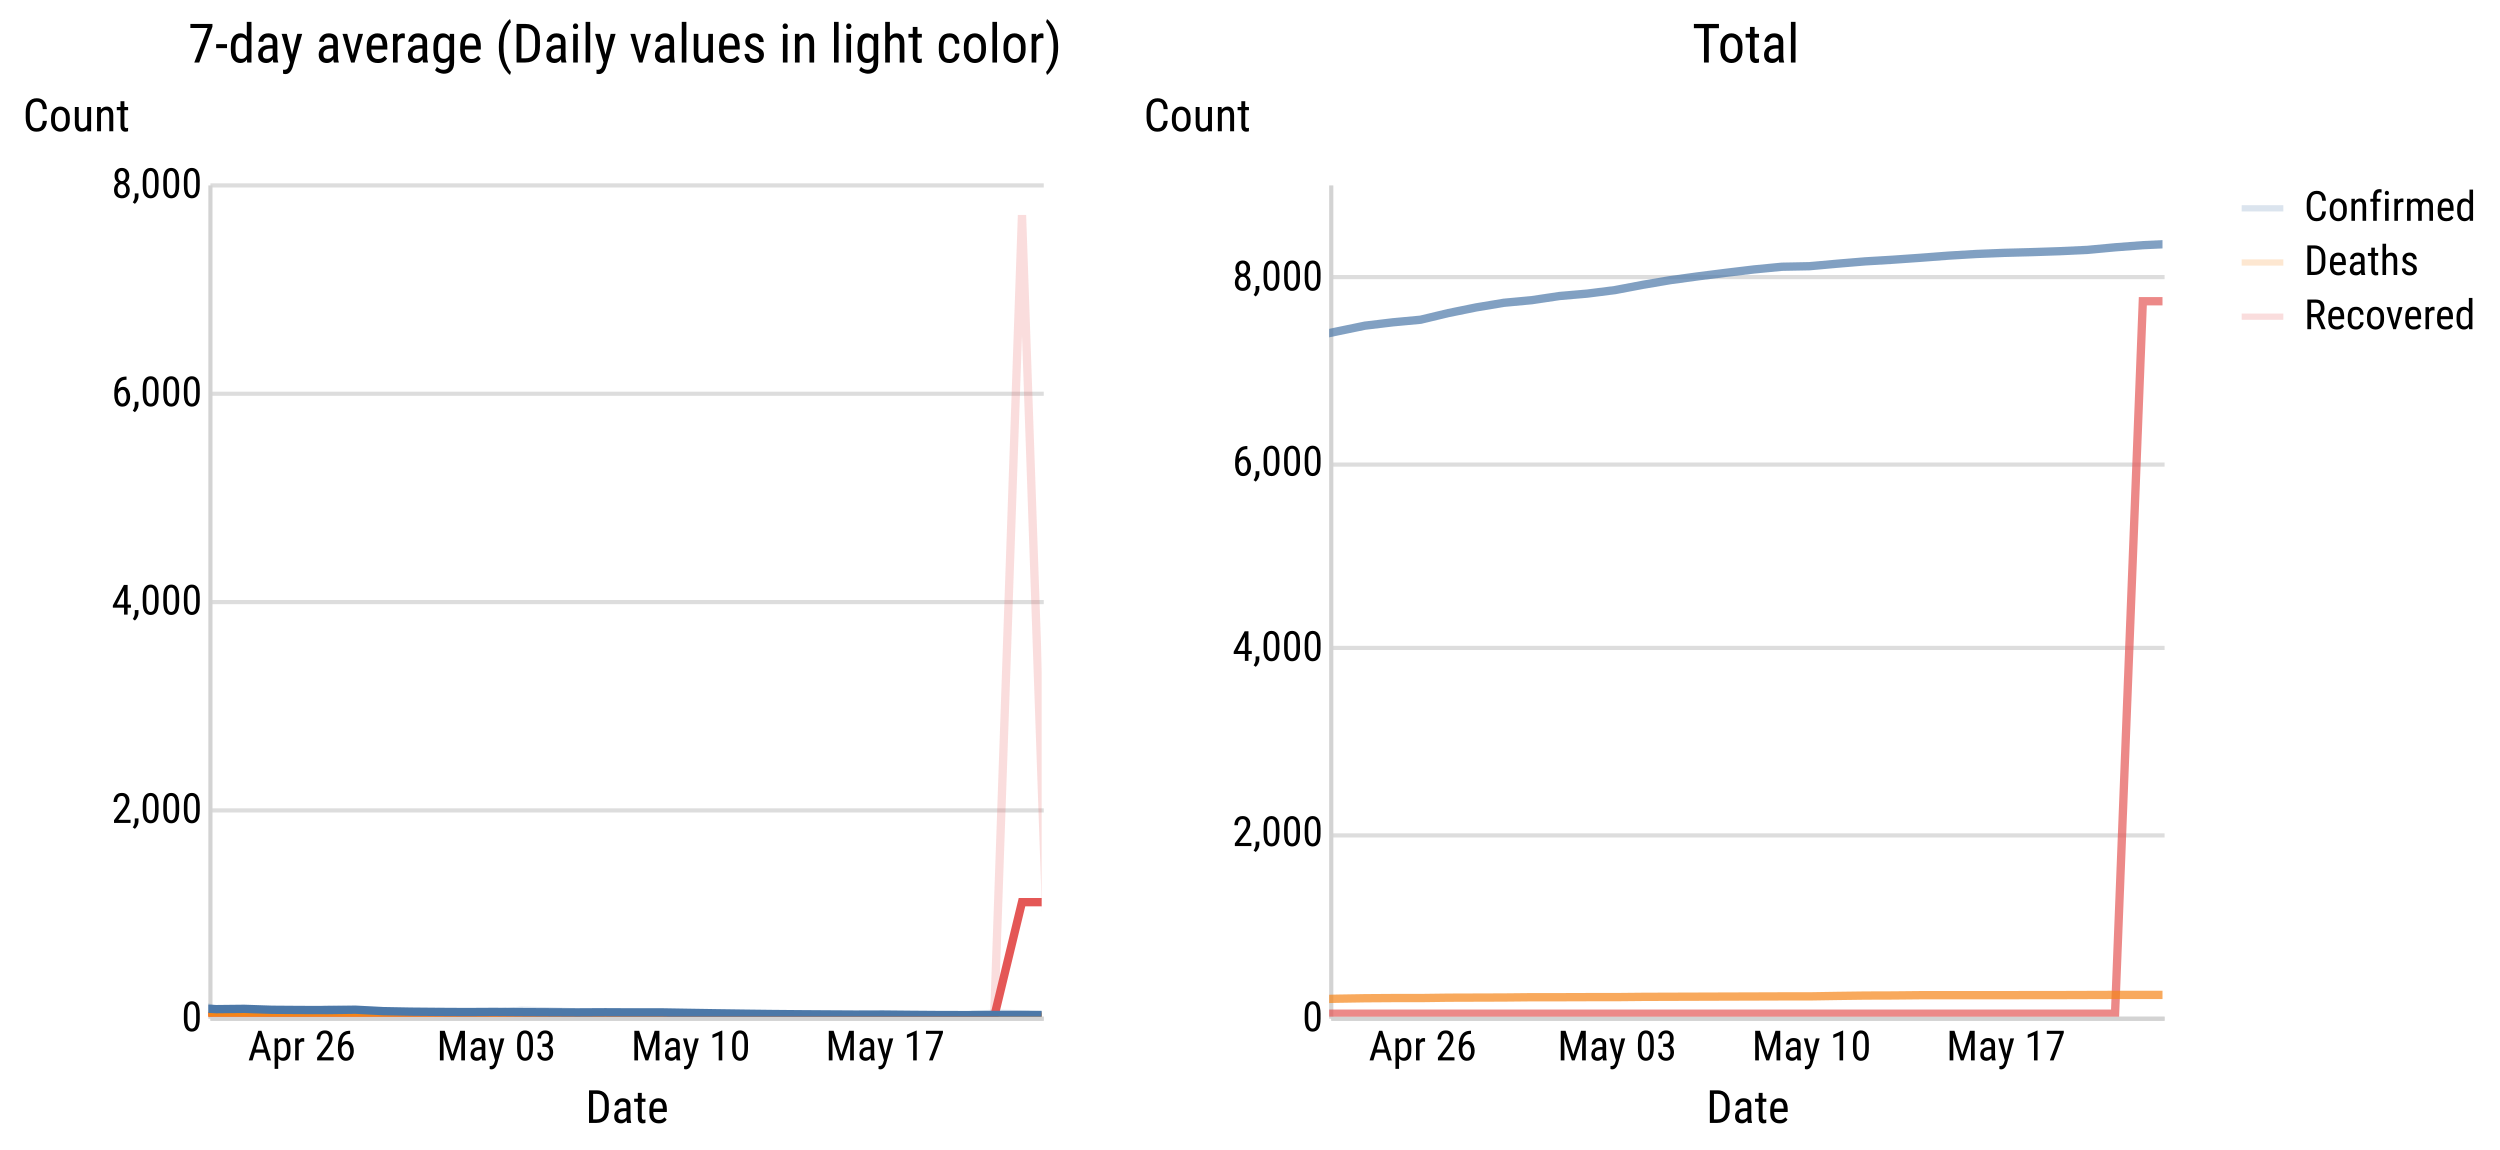
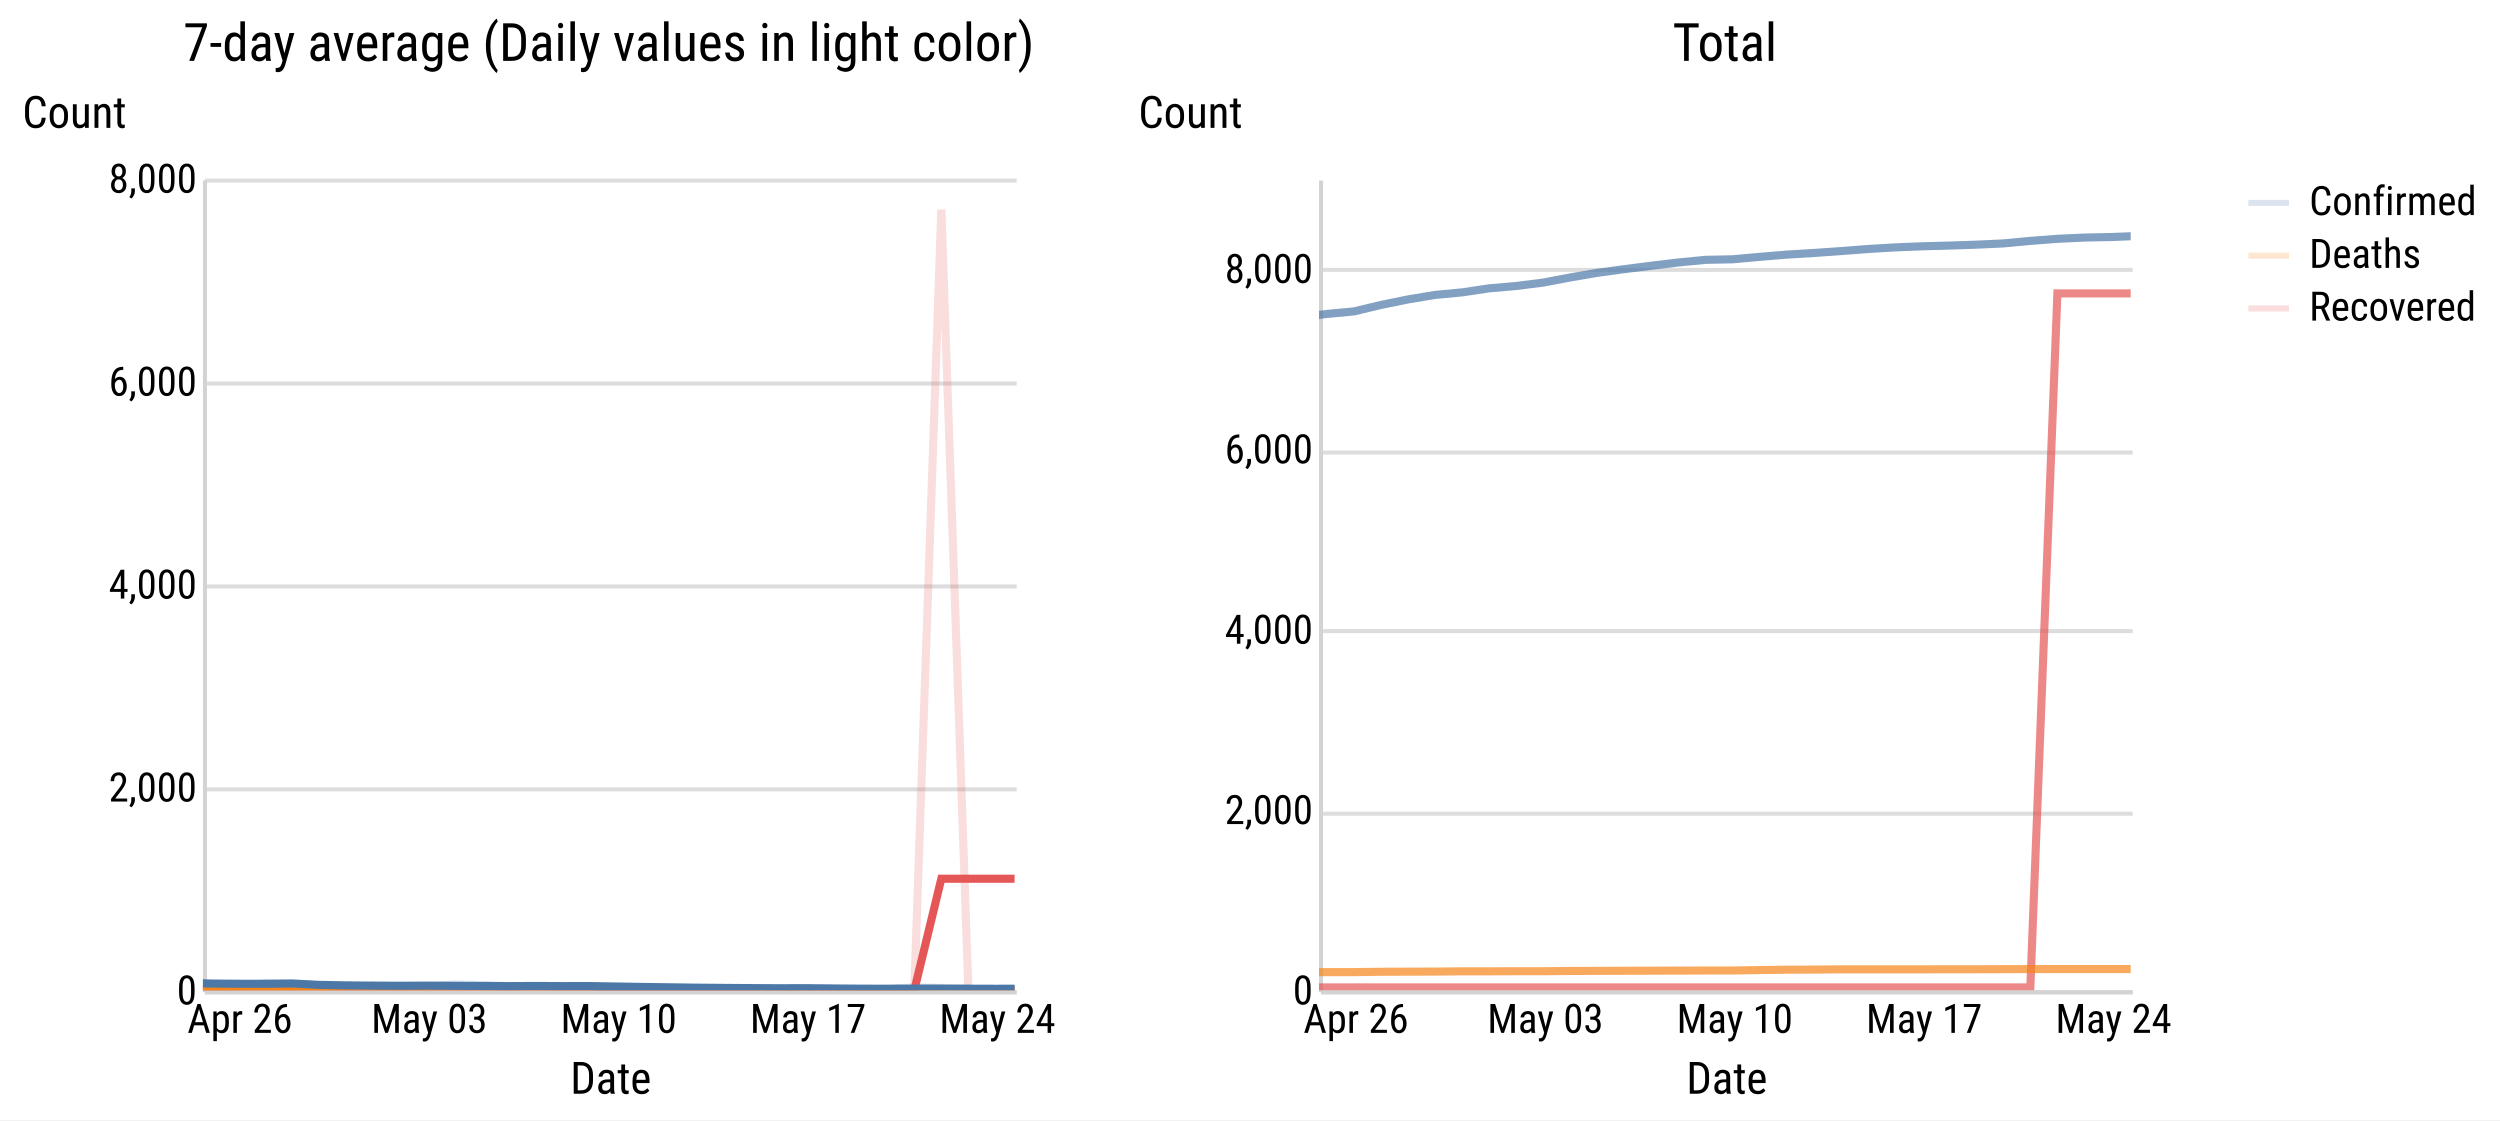
- <svg xmlns="http://www.w3.org/2000/svg" class="marks" width="600" height="276" viewBox="0 0 600 276" version="1.1">
+ <svg xmlns="http://www.w3.org/2000/svg" class="marks" width="616" height="276" viewBox="0 0 616 276" version="1.1">
  <defs>
    <clipPath id="clip1">
      <rect x="0" y="0" width="200" height="200" />
    </clipPath>
    <clipPath id="clip2">
      <rect x="0" y="0" width="200" height="200" />
    </clipPath>
    <clipPath id="clip3">
      <rect x="0" y="0" width="200" height="200" />
    </clipPath>
    <clipPath id="clip4">
      <rect x="0" y="0" width="200" height="200" />
    </clipPath>
    <clipPath id="clip5">
      <rect x="0" y="0" width="200" height="200" />
    </clipPath>
    <clipPath id="clip6">
      <rect x="0" y="0" width="200" height="200" />
    </clipPath>
    <clipPath id="clip7">
      <rect x="0" y="0" width="200" height="200" />
    </clipPath>
    <clipPath id="clip8">
      <rect x="0" y="0" width="200" height="200" />
    </clipPath>
    <clipPath id="clip9">
      <rect x="0" y="0" width="200" height="200" />
    </clipPath>
  </defs>
-   <rect width="600" height="276" fill="white" />
+   <rect width="616" height="276" fill="white" />
  <g fill="none" stroke-miterlimit="10" transform="translate(50,44)">
    <g class="mark-group role-frame root" role="graphics-object" aria-roledescription="group mark container">
      <g transform="translate(0,0)">
        <path class="background" aria-hidden="true" d="M0,0h0v200h0Z" />
        <g>
          <g class="mark-group role-scope concat_0_group" role="graphics-object" aria-roledescription="group mark container">
            <g transform="translate(0,0)">
              <path class="background" aria-hidden="true" d="M0,0h200v200h-200Z" stroke="#ddd" stroke-width="0" />
              <g>
                <g class="mark-group role-axis" aria-hidden="true">
                  <g transform="translate(0.5,0.5)">
                    <path class="background" aria-hidden="true" d="M0,0h0v0h0Z" pointer-events="none" />
                    <g>
                      <g class="mark-rule role-axis-grid" pointer-events="none">
                        <line transform="translate(0,200)" x2="200" y2="0" stroke="#ddd" stroke-width="1" opacity="1" />
                        <line transform="translate(0,150)" x2="200" y2="0" stroke="#ddd" stroke-width="1" opacity="1" />
                        <line transform="translate(0,100)" x2="200" y2="0" stroke="#ddd" stroke-width="1" opacity="1" />
                        <line transform="translate(0,50)" x2="200" y2="0" stroke="#ddd" stroke-width="1" opacity="1" />
                        <line transform="translate(0,0)" x2="200" y2="0" stroke="#ddd" stroke-width="1" opacity="1" />
                      </g>
                    </g>
                    <path class="foreground" aria-hidden="true" d="" pointer-events="none" display="none" />
                  </g>
                </g>
-                 <g class="mark-group role-axis" role="graphics-symbol" aria-roledescription="axis" aria-label="X-axis titled 'Date' for a time scale with values from April 22 to May 22">
+                 <g class="mark-group role-axis" role="graphics-symbol" aria-roledescription="axis" aria-label="X-axis titled 'Date' for a time scale with values from April 24 to May 24">
                  <g transform="translate(0.5,200.5)">
                    <path class="background" aria-hidden="true" d="M0,0h0v0h0Z" pointer-events="none" />
                    <g>
                      <g class="mark-text role-axis-label" pointer-events="none">
-                         <text text-anchor="middle" transform="translate(21.94444,10)" font-family="Roboto Condensed" font-size="10px" fill="#000" opacity="1">Apr 26</text>
-                         <text text-anchor="middle" transform="translate(68.61111,10)" font-family="Roboto Condensed" font-size="10px" fill="#000" opacity="1">May 03</text>
-                         <text text-anchor="middle" transform="translate(115.2778,10)" font-family="Roboto Condensed" font-size="10px" fill="#000" opacity="1">May 10</text>
-                         <text text-anchor="middle" transform="translate(161.9444,10)" font-family="Roboto Condensed" font-size="10px" fill="#000" opacity="1">May 17</text>
+                         <text text-anchor="middle" transform="translate(8.611111,10)" font-family="Roboto Condensed" font-size="10px" fill="#000" opacity="1">Apr 26</text>
+                         <text text-anchor="middle" transform="translate(55.27778,10)" font-family="Roboto Condensed" font-size="10px" fill="#000" opacity="1">May 03</text>
+                         <text text-anchor="middle" transform="translate(101.9444,10)" font-family="Roboto Condensed" font-size="10px" fill="#000" opacity="1">May 10</text>
+                         <text text-anchor="middle" transform="translate(148.6111,10)" font-family="Roboto Condensed" font-size="10px" fill="#000" opacity="1">May 17</text>
+                         <text text-anchor="middle" transform="translate(195.2778,10)" font-family="Roboto Condensed" font-size="10px" fill="#000" opacity="1">May 24</text>
                      </g>
                      <g class="mark-rule role-axis-domain" pointer-events="none">
                        <line transform="translate(0,0)" x2="200" y2="0" stroke="lightgray" stroke-width="1" opacity="1" />
                      </g>
                      <g class="mark-text role-axis-title" pointer-events="none">
                        <text text-anchor="middle" transform="translate(100,25)" font-family="Roboto Condensed" font-size="11px" font-weight="normal" fill="#000" opacity="1">Date</text>
                      </g>
                    </g>
                    <path class="foreground" aria-hidden="true" d="" pointer-events="none" display="none" />
                  </g>
                </g>
                <g class="mark-group role-axis" role="graphics-symbol" aria-roledescription="axis" aria-label="Y-axis titled 'Count' for a linear scale with values from 0 to 8,000">
                  <g transform="translate(0.5,0.5)">
                    <path class="background" aria-hidden="true" d="M0,0h0v0h0Z" pointer-events="none" />
                    <g>
                      <g class="mark-text role-axis-label" pointer-events="none">
                        <text text-anchor="end" transform="translate(-2,203)" font-family="Roboto Condensed" font-size="10px" fill="#000" opacity="1">0</text>
                        <text text-anchor="end" transform="translate(-2,153)" font-family="Roboto Condensed" font-size="10px" fill="#000" opacity="1">2,000</text>
                        <text text-anchor="end" transform="translate(-2,103)" font-family="Roboto Condensed" font-size="10px" fill="#000" opacity="1">4,000</text>
                        <text text-anchor="end" transform="translate(-2,53)" font-family="Roboto Condensed" font-size="10px" fill="#000" opacity="1">6,000</text>
                        <text text-anchor="end" transform="translate(-2,3)" font-family="Roboto Condensed" font-size="10px" fill="#000" opacity="1">8,000</text>
                      </g>
                      <g class="mark-rule role-axis-domain" pointer-events="none">
                        <line transform="translate(0,200)" x2="0" y2="-200" stroke="lightgray" stroke-width="1" opacity="1" />
                      </g>
                      <g class="mark-text role-axis-title" pointer-events="none">
                        <text text-anchor="start" transform="translate(-45,-13)" font-family="Roboto Condensed" font-size="11px" font-weight="normal" fill="#000" opacity="1">Count</text>
                      </g>
                    </g>
                    <path class="foreground" aria-hidden="true" d="" pointer-events="none" display="none" />
                  </g>
                </g>
                <g class="mark-group role-scope concat_0_layer_0_pathgroup" role="graphics-object" aria-roledescription="group mark container">
                  <g transform="translate(0,0)">
                    <path class="background" aria-hidden="true" d="M0,0h200v200h-200Z" />
                    <g>
                      <g class="mark-line role-mark concat_0_layer_0_marks" clip-path="url(#clip1)" role="graphics-object" aria-roledescription="line mark container">
-                         <path aria-label="Type: Recovered; Date: Mar 01; Count: 0" role="graphics-symbol" aria-roledescription="line mark" d="M-351.111,200L-344.444,200L-337.778,200L-331.111,200L-324.444,200L-317.778,200L-311.111,200L-304.444,200L-298.056,199.975L-291.389,200L-284.722,200L-278.056,200L-271.389,200L-264.722,200L-258.056,200L-251.389,200L-244.722,200L-238.056,200L-231.389,200L-224.722,200L-218.056,200L-211.389,200L-204.722,200L-198.056,199.875L-191.389,200L-184.722,200L-178.056,200L-171.389,199.975L-164.722,200L-158.056,199.875L-151.389,199.975L-144.722,200L-138.056,199.525L-131.389,200L-124.722,200L-118.056,200L-111.389,200L-104.722,200L-98.056,200L-91.389,200L-84.722,200L-78.056,200L-71.389,200L-64.722,200L-58.056,200L-51.389,200L-44.722,200L-38.056,200L-31.389,200L-24.722,200L-18.056,200L-11.389,200L-4.722,200L1.944,200L8.611,200L15.278,200L21.944,200L28.611,200L35.278,200L41.944,200L48.611,200L55.278,200L61.944,200L68.611,200L75.278,200L81.944,200L88.611,200L95.278,200L101.944,200L108.611,200L115.278,200L121.944,200L128.611,200L135.278,200L141.944,200L148.611,200L155.278,200L161.944,200L168.611,200L175.278,200L181.944,200L188.611,200L195.278,7.625L201.944,200" stroke="#e45756" stroke-width="2" opacity="0.2" />
+                         <path aria-label="Type: Recovered; Date: Mar 01; Count: 0" role="graphics-symbol" aria-roledescription="line mark" d="M-364.444,200L-357.778,200L-351.111,200L-344.444,200L-337.778,200L-331.111,200L-324.444,200L-317.778,200L-311.389,199.975L-304.722,200L-298.056,200L-291.389,200L-284.722,200L-278.056,200L-271.389,200L-264.722,200L-258.056,200L-251.389,200L-244.722,200L-238.056,200L-231.389,200L-224.722,200L-218.056,200L-211.389,199.875L-204.722,200L-198.056,200L-191.389,200L-184.722,199.975L-178.056,200L-171.389,199.875L-164.722,199.975L-158.056,200L-151.389,199.525L-144.722,200L-138.056,200L-131.389,200L-124.722,200L-118.056,200L-111.389,200L-104.722,200L-98.056,200L-91.389,200L-84.722,200L-78.056,200L-71.389,200L-64.722,200L-58.056,200L-51.389,200L-44.722,200L-38.056,200L-31.389,200L-24.722,200L-18.056,200L-11.389,200L-4.722,200L1.944,200L8.611,200L15.278,200L21.944,200L28.611,200L35.278,200L41.944,200L48.611,200L55.278,200L61.944,200L68.611,200L75.278,200L81.944,200L88.611,200L95.278,200L101.944,200L108.611,200L115.278,200L121.944,200L128.611,200L135.278,200L141.944,200L148.611,200L155.278,200L161.944,200L168.611,200L175.278,200L181.944,7.625L188.611,200L195.278,200L201.944,200" stroke="#e45756" stroke-width="2" opacity="0.2" />
                      </g>
                    </g>
                    <path class="foreground" aria-hidden="true" d="" display="none" />
                  </g>
                  <g transform="translate(0,0)">
                    <path class="background" aria-hidden="true" d="M0,0h200v200h-200Z" />
                    <g>
                      <g class="mark-line role-mark concat_0_layer_0_marks" clip-path="url(#clip2)" role="graphics-object" aria-roledescription="line mark container">
-                         <path aria-label="Type: Deaths; Date: Mar 01; Count: 0" role="graphics-symbol" aria-roledescription="line mark" d="M-351.111,200L-344.444,200L-337.778,200L-331.111,200L-324.444,200L-317.778,200L-311.111,200L-304.444,200L-298.056,200L-291.389,200L-284.722,200L-278.056,200L-271.389,200L-264.722,199.925L-258.056,200L-251.389,200L-244.722,200L-238.056,199.925L-231.389,199.975L-224.722,200L-218.056,200L-211.389,200L-204.722,199.925L-198.056,199.95L-191.389,199.95L-184.722,200L-178.056,199.875L-171.389,199.9L-164.722,199.95L-158.056,199.825L-151.389,199.825L-144.722,199.875L-138.056,199.85L-131.389,199.775L-124.722,199.925L-118.056,199.775L-111.389,199.875L-104.722,199.675L-98.056,199.7L-91.389,199.825L-84.722,199.875L-78.056,199.85L-71.389,199.775L-64.722,199.85L-58.056,199.875L-51.389,199.725L-44.722,199.95L-38.056,199.775L-31.389,199.925L-24.722,199.975L-18.056,199.6L-11.389,199.975L-4.722,199.875L1.944,199.825L8.611,199.875L15.278,199.95L21.944,200L28.611,199.9L35.278,199.975L41.944,199.975L48.611,199.925L55.278,200L61.944,199.975L68.611,200L75.278,199.925L81.944,199.975L88.611,199.975L95.278,199.975L101.944,199.975L108.611,199.975L115.278,200L121.944,199.875L128.611,199.9L135.278,199.975L141.944,199.925L148.611,200L155.278,200L161.944,200L168.611,199.975L175.278,200L181.944,199.975L188.611,199.975L195.278,200L201.944,200" stroke="#f58518" stroke-width="2" opacity="0.2" />
+                         <path aria-label="Type: Deaths; Date: Mar 01; Count: 0" role="graphics-symbol" aria-roledescription="line mark" d="M-364.444,200L-357.778,200L-351.111,200L-344.444,200L-337.778,200L-331.111,200L-324.444,200L-317.778,200L-311.389,200L-304.722,200L-298.056,200L-291.389,200L-284.722,200L-278.056,199.925L-271.389,200L-264.722,200L-258.056,200L-251.389,199.925L-244.722,199.975L-238.056,200L-231.389,200L-224.722,200L-218.056,199.925L-211.389,199.95L-204.722,199.95L-198.056,200L-191.389,199.875L-184.722,199.9L-178.056,199.95L-171.389,199.825L-164.722,199.825L-158.056,199.875L-151.389,199.85L-144.722,199.775L-138.056,199.925L-131.389,199.775L-124.722,199.875L-118.056,199.675L-111.389,199.7L-104.722,199.825L-98.056,199.875L-91.389,199.85L-84.722,199.775L-78.056,199.85L-71.389,199.875L-64.722,199.725L-58.056,199.95L-51.389,199.775L-44.722,199.925L-38.056,199.975L-31.389,199.6L-24.722,199.975L-18.056,199.875L-11.389,199.825L-4.722,199.875L1.944,199.95L8.611,200L15.278,199.9L21.944,199.975L28.611,199.975L35.278,199.925L41.944,200L48.611,199.975L55.278,200L61.944,199.925L68.611,199.975L75.278,199.975L81.944,199.975L88.611,199.975L95.278,199.975L101.944,200L108.611,199.875L115.278,199.9L121.944,199.975L128.611,199.925L135.278,200L141.944,200L148.611,200L155.278,199.975L161.944,200L168.611,199.975L175.278,199.975L181.944,200L188.611,200L195.278,200L201.944,200" stroke="#f58518" stroke-width="2" opacity="0.2" />
                      </g>
                    </g>
                    <path class="foreground" aria-hidden="true" d="" display="none" />
                  </g>
                  <g transform="translate(0,0)">
                    <path class="background" aria-hidden="true" d="M0,0h200v200h-200Z" />
                    <g>
                      <g class="mark-line role-mark concat_0_layer_0_marks" clip-path="url(#clip3)" role="graphics-object" aria-roledescription="line mark container">
-                         <path aria-label="Type: Confirmed; Date: Mar 01; Count: 4" role="graphics-symbol" aria-roledescription="line mark" d="M-351.111,199.9L-344.444,199.85L-337.778,199.825L-331.111,199.4L-324.444,199.225L-317.778,199.475L-311.111,199.025L-304.444,199.275L-298.056,199.275L-291.389,195.125L-284.722,195.05L-278.056,197.4L-271.389,192.65L-264.722,197.65L-258.056,196.725L-251.389,197.2L-244.722,196.75L-238.056,197.825L-231.389,195.1L-224.722,195.8L-218.056,194.9L-211.389,193.325L-204.722,194.1L-198.056,193.95L-191.389,194.475L-184.722,192.875L-178.056,190.35L-171.389,193.5L-164.722,193.275L-158.056,195.975L-151.389,195.1L-144.722,194.45L-138.056,192.9L-131.389,194.425L-124.722,195.5L-118.056,196.575L-111.389,195.55L-104.722,194.475L-98.056,200L-91.389,196.875L-84.722,197.425L-78.056,197.625L-71.389,197.1L-64.722,198.05L-58.056,199.5L-51.389,197.075L-44.722,196.1L-38.056,198.975L-31.389,197.525L-24.722,198.95L-18.056,198.05L-11.389,199.125L-4.722,196.325L1.944,198.425L8.611,198.45L15.278,199.1L21.944,199.3L28.611,198.2L35.278,198.475L41.944,198.75L48.611,199.3L55.278,198.875L61.944,199.35L68.611,199.05L75.278,198.575L81.944,198.725L88.611,198.975L95.278,199.05L101.944,199.1L108.611,199.275L115.278,199.85L121.944,199.325L128.611,199.375L135.278,199.55L141.944,199.475L148.611,199.425L155.278,199.55L161.944,199.7L168.611,199.8L175.278,199.75L181.944,199.65L188.611,199.3L195.278,199.425L201.944,199.65" stroke="#4c78a8" stroke-width="2" opacity="0.2" />
+                         <path aria-label="Type: Confirmed; Date: Mar 01; Count: 4" role="graphics-symbol" aria-roledescription="line mark" d="M-364.444,199.9L-357.778,199.85L-351.111,199.825L-344.444,199.4L-337.778,199.225L-331.111,199.475L-324.444,199.025L-317.778,199.275L-311.389,199.275L-304.722,195.125L-298.056,195.05L-291.389,197.4L-284.722,192.65L-278.056,197.65L-271.389,196.725L-264.722,197.2L-258.056,196.75L-251.389,197.825L-244.722,195.1L-238.056,195.8L-231.389,194.9L-224.722,193.325L-218.056,194.1L-211.389,193.95L-204.722,194.475L-198.056,192.875L-191.389,190.35L-184.722,193.5L-178.056,193.275L-171.389,195.975L-164.722,195.1L-158.056,194.45L-151.389,192.9L-144.722,194.425L-138.056,195.5L-131.389,196.575L-124.722,195.55L-118.056,194.475L-111.389,200L-104.722,196.875L-98.056,197.425L-91.389,197.625L-84.722,197.1L-78.056,198.05L-71.389,199.5L-64.722,197.075L-58.056,196.1L-51.389,198.975L-44.722,197.525L-38.056,198.95L-31.389,198.05L-24.722,199.125L-18.056,196.325L-11.389,198.425L-4.722,198.45L1.944,199.1L8.611,199.3L15.278,198.2L21.944,198.475L28.611,198.75L35.278,199.3L41.944,198.875L48.611,199.35L55.278,199.05L61.944,198.575L68.611,198.725L75.278,198.975L81.944,199.05L88.611,199.1L95.278,199.275L101.944,199.85L108.611,199.325L115.278,199.375L121.944,199.55L128.611,199.475L135.278,199.425L141.944,199.55L148.611,199.7L155.278,199.8L161.944,199.75L168.611,199.65L175.278,199.3L181.944,199.425L188.611,199.65L195.278,199.85L201.944,199.7" stroke="#4c78a8" stroke-width="2" opacity="0.2" />
                      </g>
                    </g>
                    <path class="foreground" aria-hidden="true" d="" display="none" />
                  </g>
                </g>
                <g class="mark-group role-scope concat_0_layer_1_pathgroup" role="graphics-object" aria-roledescription="group mark container">
                  <g transform="translate(0,0)">
                    <path class="background" aria-hidden="true" d="M0,0h200v200h-200Z" />
                    <g>
                      <g class="mark-line role-mark concat_0_layer_1_marks" clip-path="url(#clip4)" role="graphics-object" aria-roledescription="line mark container">
-                         <path aria-label="Type: Recovered; Date: Mar 01; Count: 0" role="graphics-symbol" aria-roledescription="line mark" d="M-311.111,200L-304.444,200L-298.056,199.996L-291.389,199.996L-284.722,199.996L-278.056,199.996L-271.389,199.996L-264.722,199.996L-258.056,199.996L-251.389,200L-244.722,200L-238.056,200L-231.389,200L-224.722,200L-218.056,200L-211.389,200L-204.722,200L-198.056,199.982L-191.389,199.982L-184.722,199.982L-178.056,199.982L-171.389,199.979L-164.722,199.979L-158.056,199.961L-151.389,199.975L-144.722,199.975L-138.056,199.907L-131.389,199.907L-124.722,199.911L-118.056,199.911L-111.389,199.929L-104.722,199.932L-98.056,199.932L-91.389,200L-84.722,200L-78.056,200L-71.389,200L-64.722,200L-58.056,200L-51.389,200L-44.722,200L-38.056,200L-31.389,200L-24.722,200L-18.056,200L-11.389,200L-4.722,200L1.944,200L8.611,200L15.278,200L21.944,200L28.611,200L35.278,200L41.944,200L48.611,200L55.278,200L61.944,200L68.611,200L75.278,200L81.944,200L88.611,200L95.278,200L101.944,200L108.611,200L115.278,200L121.944,200L128.611,200L135.278,200L141.944,200L148.611,200L155.278,200L161.944,200L168.611,200L175.278,200L181.944,200L188.611,200L195.278,172.518L201.944,172.518" stroke="#e45756" stroke-width="2" opacity="1" />
+                         <path aria-label="Type: Recovered; Date: Mar 01; Count: 0" role="graphics-symbol" aria-roledescription="line mark" d="M-324.444,200L-317.778,200L-311.389,199.996L-304.722,199.996L-298.056,199.996L-291.389,199.996L-284.722,199.996L-278.056,199.996L-271.389,199.996L-264.722,200L-258.056,200L-251.389,200L-244.722,200L-238.056,200L-231.389,200L-224.722,200L-218.056,200L-211.389,199.982L-204.722,199.982L-198.056,199.982L-191.389,199.982L-184.722,199.979L-178.056,199.979L-171.389,199.961L-164.722,199.975L-158.056,199.975L-151.389,199.907L-144.722,199.907L-138.056,199.911L-131.389,199.911L-124.722,199.929L-118.056,199.932L-111.389,199.932L-104.722,200L-98.056,200L-91.389,200L-84.722,200L-78.056,200L-71.389,200L-64.722,200L-58.056,200L-51.389,200L-44.722,200L-38.056,200L-31.389,200L-24.722,200L-18.056,200L-11.389,200L-4.722,200L1.944,200L8.611,200L15.278,200L21.944,200L28.611,200L35.278,200L41.944,200L48.611,200L55.278,200L61.944,200L68.611,200L75.278,200L81.944,200L88.611,200L95.278,200L101.944,200L108.611,200L115.278,200L121.944,200L128.611,200L135.278,200L141.944,200L148.611,200L155.278,200L161.944,200L168.611,200L175.278,200L181.944,172.518L188.611,172.518L195.278,172.518L201.944,172.518" stroke="#e45756" stroke-width="2" opacity="1" />
                      </g>
                    </g>
                    <path class="foreground" aria-hidden="true" d="" display="none" />
                  </g>
                  <g transform="translate(0,0)">
                    <path class="background" aria-hidden="true" d="M0,0h200v200h-200Z" />
                    <g>
                      <g class="mark-line role-mark concat_0_layer_1_marks" clip-path="url(#clip5)" role="graphics-object" aria-roledescription="line mark container">
-                         <path aria-label="Type: Deaths; Date: Mar 01; Count: 0" role="graphics-symbol" aria-roledescription="line mark" d="M-311.111,200L-304.444,200L-298.056,200L-291.389,200L-284.722,200L-278.056,200L-271.389,200L-264.722,199.989L-258.056,199.989L-251.389,199.989L-244.722,199.989L-238.056,199.979L-231.389,199.975L-224.722,199.975L-218.056,199.986L-211.389,199.986L-204.722,199.975L-198.056,199.968L-191.389,199.971L-184.722,199.975L-178.056,199.957L-171.389,199.943L-164.722,199.936L-158.056,199.921L-151.389,199.904L-144.722,199.893L-138.056,199.871L-131.389,199.857L-124.722,199.861L-118.056,199.836L-111.389,199.843L-104.722,199.821L-98.056,199.796L-91.389,199.793L-84.722,199.807L-78.056,199.796L-71.389,199.796L-64.722,199.793L-58.056,199.821L-51.389,199.825L-44.722,199.843L-38.056,199.829L-31.389,199.839L-24.722,199.868L-18.056,199.832L-11.389,199.846L-4.722,199.868L1.944,199.85L8.611,199.864L15.278,199.868L21.944,199.871L28.611,199.914L35.278,199.914L41.944,199.929L48.611,199.943L55.278,199.961L61.944,199.964L68.611,199.964L75.278,199.968L81.944,199.968L88.611,199.968L95.278,199.975L101.944,199.971L108.611,199.971L115.278,199.971L121.944,199.964L128.611,199.954L135.278,199.954L141.944,199.946L148.611,199.95L155.278,199.954L161.944,199.954L168.611,199.968L175.278,199.982L181.944,199.982L188.611,199.989L195.278,199.989L201.944,199.989" stroke="#f58518" stroke-width="2" opacity="1" />
+                         <path aria-label="Type: Deaths; Date: Mar 01; Count: 0" role="graphics-symbol" aria-roledescription="line mark" d="M-324.444,200L-317.778,200L-311.389,200L-304.722,200L-298.056,200L-291.389,200L-284.722,200L-278.056,199.989L-271.389,199.989L-264.722,199.989L-258.056,199.989L-251.389,199.979L-244.722,199.975L-238.056,199.975L-231.389,199.986L-224.722,199.986L-218.056,199.975L-211.389,199.968L-204.722,199.971L-198.056,199.975L-191.389,199.957L-184.722,199.943L-178.056,199.936L-171.389,199.921L-164.722,199.904L-158.056,199.893L-151.389,199.871L-144.722,199.857L-138.056,199.861L-131.389,199.836L-124.722,199.843L-118.056,199.821L-111.389,199.796L-104.722,199.793L-98.056,199.807L-91.389,199.796L-84.722,199.796L-78.056,199.793L-71.389,199.821L-64.722,199.825L-58.056,199.843L-51.389,199.829L-44.722,199.839L-38.056,199.868L-31.389,199.832L-24.722,199.846L-18.056,199.868L-11.389,199.85L-4.722,199.864L1.944,199.868L8.611,199.871L15.278,199.914L21.944,199.914L28.611,199.929L35.278,199.943L41.944,199.961L48.611,199.964L55.278,199.964L61.944,199.968L68.611,199.968L75.278,199.968L81.944,199.975L88.611,199.971L95.278,199.971L101.944,199.971L108.611,199.964L115.278,199.954L121.944,199.954L128.611,199.946L135.278,199.95L141.944,199.954L148.611,199.954L155.278,199.968L161.944,199.982L168.611,199.982L175.278,199.989L181.944,199.989L188.611,199.989L195.278,199.989L201.944,199.993" stroke="#f58518" stroke-width="2" opacity="1" />
                      </g>
                    </g>
                    <path class="foreground" aria-hidden="true" d="" display="none" />
                  </g>
                  <g transform="translate(0,0)">
                    <path class="background" aria-hidden="true" d="M0,0h200v200h-200Z" />
                    <g>
                      <g class="mark-line role-mark concat_0_layer_1_marks" clip-path="url(#clip6)" role="graphics-object" aria-roledescription="line mark container">
-                         <path aria-label="Type: Confirmed; Date: Mar 01; Count: 0" role="graphics-symbol" aria-roledescription="line mark" d="M-311.111,199.529L-304.444,199.439L-298.056,199.357L-291.389,198.686L-284.722,198.064L-278.056,197.804L-271.389,196.829L-264.722,196.632L-258.056,196.268L-251.389,195.971L-244.722,196.204L-238.056,196.6L-231.389,196.271L-224.722,196.721L-218.056,196.329L-211.389,195.843L-204.722,195.4L-198.056,195L-191.389,194.521L-184.722,194.204L-178.056,193.425L-171.389,193.225L-164.722,193.218L-158.056,193.486L-151.389,193.65L-144.722,193.646L-138.056,193.65L-131.389,194.232L-124.722,194.518L-118.056,194.989L-111.389,194.929L-104.722,194.839L-98.056,195.632L-91.389,196.2L-84.722,196.629L-78.056,196.932L-71.389,197.007L-64.722,197.364L-58.056,198.082L-51.389,197.664L-44.722,197.554L-38.056,197.775L-31.389,197.761L-24.722,198.025L-18.056,198.025L-11.389,197.971L-4.722,197.864L1.944,198.196L8.611,198.121L15.278,198.346L21.944,198.396L28.611,198.418L35.278,198.325L41.944,198.671L48.611,198.796L55.278,198.857L61.944,198.893L68.611,198.857L75.278,198.911L81.944,198.946L88.611,198.979L95.278,198.943L101.944,198.975L108.611,198.964L115.278,199.079L121.944,199.186L128.611,199.279L135.278,199.361L141.944,199.421L148.611,199.468L155.278,199.507L161.944,199.486L168.611,199.554L175.278,199.607L181.944,199.621L188.611,199.596L195.278,199.596L201.944,199.611" stroke="#4c78a8" stroke-width="2" opacity="1" />
+                         <path aria-label="Type: Confirmed; Date: Mar 01; Count: 0" role="graphics-symbol" aria-roledescription="line mark" d="M-324.444,199.529L-317.778,199.439L-311.389,199.357L-304.722,198.686L-298.056,198.064L-291.389,197.804L-284.722,196.829L-278.056,196.632L-271.389,196.268L-264.722,195.971L-258.056,196.204L-251.389,196.6L-244.722,196.271L-238.056,196.721L-231.389,196.329L-224.722,195.843L-218.056,195.4L-211.389,195L-204.722,194.521L-198.056,194.204L-191.389,193.425L-184.722,193.225L-178.056,193.218L-171.389,193.486L-164.722,193.65L-158.056,193.646L-151.389,193.65L-144.722,194.232L-138.056,194.518L-131.389,194.989L-124.722,194.929L-118.056,194.839L-111.389,195.632L-104.722,196.2L-98.056,196.629L-91.389,196.932L-84.722,197.007L-78.056,197.364L-71.389,198.082L-64.722,197.664L-58.056,197.554L-51.389,197.775L-44.722,197.761L-38.056,198.025L-31.389,198.025L-24.722,197.971L-18.056,197.864L-11.389,198.196L-4.722,198.121L1.944,198.346L8.611,198.396L15.278,198.418L21.944,198.325L28.611,198.671L35.278,198.796L41.944,198.857L48.611,198.893L55.278,198.857L61.944,198.911L68.611,198.946L75.278,198.979L81.944,198.943L88.611,198.975L95.278,198.964L101.944,199.079L108.611,199.186L115.278,199.279L121.944,199.361L128.611,199.421L135.278,199.468L141.944,199.507L148.611,199.486L155.278,199.554L161.944,199.607L168.611,199.621L175.278,199.596L181.944,199.596L188.611,199.611L195.278,199.632L201.944,199.618" stroke="#4c78a8" stroke-width="2" opacity="1" />
                      </g>
                    </g>
                    <path class="foreground" aria-hidden="true" d="" display="none" />
                  </g>
                </g>
                <g class="mark-group role-title">
                  <g transform="translate(100,-39)">
                    <path class="background" aria-hidden="true" d="M0,0h0v0h0Z" pointer-events="none" />
                    <g>
                      <g class="mark-text role-title-text" role="graphics-symbol" aria-roledescription="title" aria-label="Title text '7-day average (Daily values in light color)'" pointer-events="none">
                        <text text-anchor="middle" transform="translate(0,10)" font-family="Roboto Condensed" font-size="13px" font-weight="normal" fill="#000" opacity="1">7-day average (Daily values in light color)</text>
                      </g>
                    </g>
                    <path class="foreground" aria-hidden="true" d="" pointer-events="none" display="none" />
                  </g>
                </g>
              </g>
              <path class="foreground" aria-hidden="true" d="" display="none" />
            </g>
          </g>
          <g class="mark-group role-scope concat_1_group" role="graphics-object" aria-roledescription="group mark container">
-             <g transform="translate(269,0)">
+             <g transform="translate(275,0)">
              <path class="background" aria-hidden="true" d="M0,0h200v200h-200Z" stroke="#ddd" stroke-width="0" />
              <g>
                <g class="mark-group role-axis" aria-hidden="true">
                  <g transform="translate(0.5,0.5)">
                    <path class="background" aria-hidden="true" d="M0,0h0v0h0Z" pointer-events="none" />
                    <g>
                      <g class="mark-rule role-axis-grid" pointer-events="none">
                        <line transform="translate(0,200)" x2="200" y2="0" stroke="#ddd" stroke-width="1" opacity="1" />
                        <line transform="translate(0,156)" x2="200" y2="0" stroke="#ddd" stroke-width="1" opacity="1" />
                        <line transform="translate(0,111)" x2="200" y2="0" stroke="#ddd" stroke-width="1" opacity="1" />
                        <line transform="translate(0,67)" x2="200" y2="0" stroke="#ddd" stroke-width="1" opacity="1" />
                        <line transform="translate(0,22)" x2="200" y2="0" stroke="#ddd" stroke-width="1" opacity="1" />
                      </g>
                    </g>
                    <path class="foreground" aria-hidden="true" d="" pointer-events="none" display="none" />
                  </g>
                </g>
-                 <g class="mark-group role-axis" role="graphics-symbol" aria-roledescription="axis" aria-label="X-axis titled 'Date' for a time scale with values from April 22 to May 22">
+                 <g class="mark-group role-axis" role="graphics-symbol" aria-roledescription="axis" aria-label="X-axis titled 'Date' for a time scale with values from April 24 to May 24">
                  <g transform="translate(0.5,200.5)">
                    <path class="background" aria-hidden="true" d="M0,0h0v0h0Z" pointer-events="none" />
                    <g>
                      <g class="mark-text role-axis-label" pointer-events="none">
-                         <text text-anchor="middle" transform="translate(21.94444,10)" font-family="Roboto Condensed" font-size="10px" fill="#000" opacity="1">Apr 26</text>
-                         <text text-anchor="middle" transform="translate(68.61111,10)" font-family="Roboto Condensed" font-size="10px" fill="#000" opacity="1">May 03</text>
-                         <text text-anchor="middle" transform="translate(115.2778,10)" font-family="Roboto Condensed" font-size="10px" fill="#000" opacity="1">May 10</text>
-                         <text text-anchor="middle" transform="translate(161.9444,10)" font-family="Roboto Condensed" font-size="10px" fill="#000" opacity="1">May 17</text>
+                         <text text-anchor="middle" transform="translate(8.611111,10)" font-family="Roboto Condensed" font-size="10px" fill="#000" opacity="1">Apr 26</text>
+                         <text text-anchor="middle" transform="translate(55.27778,10)" font-family="Roboto Condensed" font-size="10px" fill="#000" opacity="1">May 03</text>
+                         <text text-anchor="middle" transform="translate(101.9444,10)" font-family="Roboto Condensed" font-size="10px" fill="#000" opacity="1">May 10</text>
+                         <text text-anchor="middle" transform="translate(148.6111,10)" font-family="Roboto Condensed" font-size="10px" fill="#000" opacity="1">May 17</text>
+                         <text text-anchor="middle" transform="translate(195.2778,10)" font-family="Roboto Condensed" font-size="10px" fill="#000" opacity="1">May 24</text>
                      </g>
                      <g class="mark-rule role-axis-domain" pointer-events="none">
                        <line transform="translate(0,0)" x2="200" y2="0" stroke="lightgray" stroke-width="1" opacity="1" />
                      </g>
                      <g class="mark-text role-axis-title" pointer-events="none">
                        <text text-anchor="middle" transform="translate(100,25)" font-family="Roboto Condensed" font-size="11px" font-weight="normal" fill="#000" opacity="1">Date</text>
                      </g>
                    </g>
                    <path class="foreground" aria-hidden="true" d="" pointer-events="none" display="none" />
                  </g>
                </g>
                <g class="mark-group role-axis" role="graphics-symbol" aria-roledescription="axis" aria-label="Y-axis titled 'Count' for a linear scale with values from 0 to 9,000">
                  <g transform="translate(0.5,0.5)">
                    <path class="background" aria-hidden="true" d="M0,0h0v0h0Z" pointer-events="none" />
                    <g>
                      <g class="mark-text role-axis-label" pointer-events="none">
                        <text text-anchor="end" transform="translate(-2,203)" font-family="Roboto Condensed" font-size="10px" fill="#000" opacity="1">0</text>
                        <text text-anchor="end" transform="translate(-2,158.5556)" font-family="Roboto Condensed" font-size="10px" fill="#000" opacity="1">2,000</text>
                        <text text-anchor="end" transform="translate(-2,114.1111)" font-family="Roboto Condensed" font-size="10px" fill="#000" opacity="1">4,000</text>
                        <text text-anchor="end" transform="translate(-2,69.66667)" font-family="Roboto Condensed" font-size="10px" fill="#000" opacity="1">6,000</text>
                        <text text-anchor="end" transform="translate(-2,25.22222)" font-family="Roboto Condensed" font-size="10px" fill="#000" opacity="1">8,000</text>
                      </g>
                      <g class="mark-rule role-axis-domain" pointer-events="none">
                        <line transform="translate(0,200)" x2="0" y2="-200" stroke="lightgray" stroke-width="1" opacity="1" />
                      </g>
                      <g class="mark-text role-axis-title" pointer-events="none">
                        <text text-anchor="start" transform="translate(-45,-13)" font-family="Roboto Condensed" font-size="11px" font-weight="normal" fill="#000" opacity="1">Count</text>
                      </g>
                    </g>
                    <path class="foreground" aria-hidden="true" d="" pointer-events="none" display="none" />
                  </g>
                </g>
                <g class="mark-group role-scope concat_1_pathgroup" role="graphics-object" aria-roledescription="group mark container">
                  <g transform="translate(0,0)">
                    <path class="background" aria-hidden="true" d="M0,0h200v200h-200Z" />
                    <g>
                      <g class="mark-line role-mark concat_1_marks" clip-path="url(#clip7)" role="graphics-object" aria-roledescription="line mark container">
-                         <path aria-label="Type: Recovered; Date: Mar 01; Country: Norway; Confirmed: 19; Recovered: 0; Deaths: 0; Count: 0" role="graphics-symbol" aria-roledescription="line mark" d="M-351.111,200L-344.444,200L-337.778,200L-331.111,200L-324.444,200L-317.778,200L-311.111,200L-304.444,200L-298.056,199.978L-291.389,199.978L-284.722,199.978L-278.056,199.978L-271.389,199.978L-264.722,199.978L-258.056,199.978L-251.389,199.978L-244.722,199.978L-238.056,199.978L-231.389,199.978L-224.722,199.978L-218.056,199.978L-211.389,199.978L-204.722,199.978L-198.056,199.867L-191.389,199.867L-184.722,199.867L-178.056,199.867L-171.389,199.844L-164.722,199.844L-158.056,199.733L-151.389,199.711L-144.722,199.711L-138.056,199.289L-131.389,199.289L-124.722,199.289L-118.056,199.289L-111.389,199.289L-104.722,199.289L-98.056,199.289L-91.389,199.289L-84.722,199.289L-78.056,199.289L-71.389,199.289L-64.722,199.289L-58.056,199.289L-51.389,199.289L-44.722,199.289L-38.056,199.289L-31.389,199.289L-24.722,199.289L-18.056,199.289L-11.389,199.289L-4.722,199.289L1.944,199.289L8.611,199.289L15.278,199.289L21.944,199.289L28.611,199.289L35.278,199.289L41.944,199.289L48.611,199.289L55.278,199.289L61.944,199.289L68.611,199.289L75.278,199.289L81.944,199.289L88.611,199.289L95.278,199.289L101.944,199.289L108.611,199.289L115.278,199.289L121.944,199.289L128.611,199.289L135.278,199.289L141.944,199.289L148.611,199.289L155.278,199.289L161.944,199.289L168.611,199.289L175.278,199.289L181.944,199.289L188.611,199.289L195.278,28.289L201.944,28.289" stroke="#e45756" stroke-width="2" opacity="0.7" />
+                         <path aria-label="Type: Recovered; Date: Mar 01; Country: Norway; Confirmed: 19; Recovered: 0; Deaths: 0; Count: 0" role="graphics-symbol" aria-roledescription="line mark" d="M-364.444,200L-357.778,200L-351.111,200L-344.444,200L-337.778,200L-331.111,200L-324.444,200L-317.778,200L-311.389,199.978L-304.722,199.978L-298.056,199.978L-291.389,199.978L-284.722,199.978L-278.056,199.978L-271.389,199.978L-264.722,199.978L-258.056,199.978L-251.389,199.978L-244.722,199.978L-238.056,199.978L-231.389,199.978L-224.722,199.978L-218.056,199.978L-211.389,199.867L-204.722,199.867L-198.056,199.867L-191.389,199.867L-184.722,199.844L-178.056,199.844L-171.389,199.733L-164.722,199.711L-158.056,199.711L-151.389,199.289L-144.722,199.289L-138.056,199.289L-131.389,199.289L-124.722,199.289L-118.056,199.289L-111.389,199.289L-104.722,199.289L-98.056,199.289L-91.389,199.289L-84.722,199.289L-78.056,199.289L-71.389,199.289L-64.722,199.289L-58.056,199.289L-51.389,199.289L-44.722,199.289L-38.056,199.289L-31.389,199.289L-24.722,199.289L-18.056,199.289L-11.389,199.289L-4.722,199.289L1.944,199.289L8.611,199.289L15.278,199.289L21.944,199.289L28.611,199.289L35.278,199.289L41.944,199.289L48.611,199.289L55.278,199.289L61.944,199.289L68.611,199.289L75.278,199.289L81.944,199.289L88.611,199.289L95.278,199.289L101.944,199.289L108.611,199.289L115.278,199.289L121.944,199.289L128.611,199.289L135.278,199.289L141.944,199.289L148.611,199.289L155.278,199.289L161.944,199.289L168.611,199.289L175.278,199.289L181.944,28.289L188.611,28.289L195.278,28.289L201.944,28.289" stroke="#e45756" stroke-width="2" opacity="0.7" />
                      </g>
                    </g>
                    <path class="foreground" aria-hidden="true" d="" display="none" />
                  </g>
                  <g transform="translate(0,0)">
                    <path class="background" aria-hidden="true" d="M0,0h200v200h-200Z" />
                    <g>
                      <g class="mark-line role-mark concat_1_marks" clip-path="url(#clip8)" role="graphics-object" aria-roledescription="line mark container">
-                         <path aria-label="Type: Deaths; Date: Mar 01; Country: Norway; Confirmed: 19; Recovered: 0; Deaths: 0; Count: 0" role="graphics-symbol" aria-roledescription="line mark" d="M-351.111,200L-344.444,200L-337.778,200L-331.111,200L-324.444,200L-317.778,200L-311.111,200L-304.444,200L-298.056,200L-291.389,200L-284.722,200L-278.056,200L-271.389,200L-264.722,199.933L-258.056,199.933L-251.389,199.933L-244.722,199.933L-238.056,199.867L-231.389,199.844L-224.722,199.844L-218.056,199.844L-211.389,199.844L-204.722,199.778L-198.056,199.733L-191.389,199.689L-184.722,199.689L-178.056,199.578L-171.389,199.489L-164.722,199.444L-158.056,199.289L-151.389,199.133L-144.722,199.022L-138.056,198.889L-131.389,198.689L-124.722,198.622L-118.056,198.422L-111.389,198.311L-104.722,198.022L-98.056,197.756L-91.389,197.6L-84.722,197.489L-78.056,197.356L-71.389,197.156L-64.722,197.022L-58.056,196.911L-51.389,196.667L-44.722,196.622L-38.056,196.422L-31.389,196.356L-24.722,196.333L-18.056,195.978L-11.389,195.956L-4.722,195.844L1.944,195.689L8.611,195.578L15.278,195.533L21.944,195.533L28.611,195.444L35.278,195.422L41.944,195.4L48.611,195.333L55.278,195.333L61.944,195.311L68.611,195.311L75.278,195.244L81.944,195.222L88.611,195.2L95.278,195.178L101.944,195.156L108.611,195.133L115.278,195.133L121.944,195.022L128.611,194.933L135.278,194.911L141.944,194.844L148.611,194.844L155.278,194.844L161.944,194.844L168.611,194.822L175.278,194.822L181.944,194.8L188.611,194.778L195.278,194.778L201.944,194.778" stroke="#f58518" stroke-width="2" opacity="0.7" />
+                         <path aria-label="Type: Deaths; Date: Mar 01; Country: Norway; Confirmed: 19; Recovered: 0; Deaths: 0; Count: 0" role="graphics-symbol" aria-roledescription="line mark" d="M-364.444,200L-357.778,200L-351.111,200L-344.444,200L-337.778,200L-331.111,200L-324.444,200L-317.778,200L-311.389,200L-304.722,200L-298.056,200L-291.389,200L-284.722,200L-278.056,199.933L-271.389,199.933L-264.722,199.933L-258.056,199.933L-251.389,199.867L-244.722,199.844L-238.056,199.844L-231.389,199.844L-224.722,199.844L-218.056,199.778L-211.389,199.733L-204.722,199.689L-198.056,199.689L-191.389,199.578L-184.722,199.489L-178.056,199.444L-171.389,199.289L-164.722,199.133L-158.056,199.022L-151.389,198.889L-144.722,198.689L-138.056,198.622L-131.389,198.422L-124.722,198.311L-118.056,198.022L-111.389,197.756L-104.722,197.6L-98.056,197.489L-91.389,197.356L-84.722,197.156L-78.056,197.022L-71.389,196.911L-64.722,196.667L-58.056,196.622L-51.389,196.422L-44.722,196.356L-38.056,196.333L-31.389,195.978L-24.722,195.956L-18.056,195.844L-11.389,195.689L-4.722,195.578L1.944,195.533L8.611,195.533L15.278,195.444L21.944,195.422L28.611,195.4L35.278,195.333L41.944,195.333L48.611,195.311L55.278,195.311L61.944,195.244L68.611,195.222L75.278,195.2L81.944,195.178L88.611,195.156L95.278,195.133L101.944,195.133L108.611,195.022L115.278,194.933L121.944,194.911L128.611,194.844L135.278,194.844L141.944,194.844L148.611,194.844L155.278,194.822L161.944,194.822L168.611,194.8L175.278,194.778L181.944,194.778L188.611,194.778L195.278,194.778L201.944,194.778" stroke="#f58518" stroke-width="2" opacity="0.7" />
                      </g>
                    </g>
                    <path class="foreground" aria-hidden="true" d="" display="none" />
                  </g>
                  <g transform="translate(0,0)">
                    <path class="background" aria-hidden="true" d="M0,0h200v200h-200Z" />
                    <g>
                      <g class="mark-line role-mark concat_1_marks" clip-path="url(#clip9)" role="graphics-object" aria-roledescription="line mark container">
-                         <path aria-label="Type: Confirmed; Date: Mar 01; Country: Norway; Confirmed: 19; Recovered: 0; Deaths: 0; Count: 19" role="graphics-symbol" aria-roledescription="line mark" d="M-351.111,199.578L-344.444,199.444L-337.778,199.289L-331.111,198.756L-324.444,198.067L-317.778,197.6L-311.111,196.733L-304.444,196.089L-298.056,195.444L-291.389,191.111L-284.722,186.711L-278.056,184.4L-271.389,177.867L-264.722,175.778L-258.056,172.867L-251.389,170.378L-244.722,167.489L-238.056,165.556L-231.389,161.2L-224.722,157.467L-218.056,152.933L-211.389,147L-204.722,141.756L-198.056,136.378L-191.389,131.467L-184.722,125.133L-178.056,116.556L-171.389,110.778L-164.722,104.8L-158.056,101.222L-151.389,96.867L-144.722,91.933L-138.056,85.622L-131.389,80.667L-124.722,76.667L-118.056,73.622L-111.389,69.667L-104.722,64.756L-98.056,64.756L-91.389,61.978L-84.722,59.689L-78.056,57.578L-71.389,55L-64.722,53.267L-58.056,52.822L-51.389,50.222L-44.722,46.756L-38.056,45.844L-31.389,43.644L-24.722,42.711L-18.056,40.978L-11.389,40.2L-4.722,36.933L1.944,35.533L8.611,34.156L15.278,33.356L21.944,32.733L28.611,31.133L35.278,29.778L41.944,28.667L48.611,28.044L55.278,27.044L61.944,26.467L68.611,25.622L75.278,24.356L81.944,23.222L88.611,22.311L95.278,21.467L101.944,20.667L108.611,20.022L115.278,19.889L121.944,19.289L128.611,18.733L135.278,18.333L141.944,17.867L148.611,17.356L155.278,16.956L161.944,16.689L168.611,16.511L175.278,16.289L181.944,15.978L188.611,15.356L195.278,14.844L201.944,14.533" stroke="#4c78a8" stroke-width="2" opacity="0.7" />
+                         <path aria-label="Type: Confirmed; Date: Mar 01; Country: Norway; Confirmed: 19; Recovered: 0; Deaths: 0; Count: 19" role="graphics-symbol" aria-roledescription="line mark" d="M-364.444,199.578L-357.778,199.444L-351.111,199.289L-344.444,198.756L-337.778,198.067L-331.111,197.6L-324.444,196.733L-317.778,196.089L-311.389,195.444L-304.722,191.111L-298.056,186.711L-291.389,184.4L-284.722,177.867L-278.056,175.778L-271.389,172.867L-264.722,170.378L-258.056,167.489L-251.389,165.556L-244.722,161.2L-238.056,157.467L-231.389,152.933L-224.722,147L-218.056,141.756L-211.389,136.378L-204.722,131.467L-198.056,125.133L-191.389,116.556L-184.722,110.778L-178.056,104.8L-171.389,101.222L-164.722,96.867L-158.056,91.933L-151.389,85.622L-144.722,80.667L-138.056,76.667L-131.389,73.622L-124.722,69.667L-118.056,64.756L-111.389,64.756L-104.722,61.978L-98.056,59.689L-91.389,57.578L-84.722,55L-78.056,53.267L-71.389,52.822L-64.722,50.222L-58.056,46.756L-51.389,45.844L-44.722,43.644L-38.056,42.711L-31.389,40.978L-24.722,40.2L-18.056,36.933L-11.389,35.533L-4.722,34.156L1.944,33.356L8.611,32.733L15.278,31.133L21.944,29.778L28.611,28.667L35.278,28.044L41.944,27.044L48.611,26.467L55.278,25.622L61.944,24.356L68.611,23.222L75.278,22.311L81.944,21.467L88.611,20.667L95.278,20.022L101.944,19.889L108.611,19.289L115.278,18.733L121.944,18.333L128.611,17.867L135.278,17.356L141.944,16.956L148.611,16.689L155.278,16.511L161.944,16.289L168.611,15.978L175.278,15.356L181.944,14.844L188.611,14.533L195.278,14.4L201.944,14.133" stroke="#4c78a8" stroke-width="2" opacity="0.7" />
                      </g>
                    </g>
                    <path class="foreground" aria-hidden="true" d="" display="none" />
                  </g>
                </g>
                <g class="mark-group role-title">
                  <g transform="translate(100,-39)">
                    <path class="background" aria-hidden="true" d="M0,0h0v0h0Z" pointer-events="none" />
                    <g>
                      <g class="mark-text role-title-text" role="graphics-symbol" aria-roledescription="title" aria-label="Title text 'Total'" pointer-events="none">
                        <text text-anchor="middle" transform="translate(0,10)" font-family="Roboto Condensed" font-size="13px" font-weight="normal" fill="#000" opacity="1">Total</text>
                      </g>
                    </g>
                    <path class="foreground" aria-hidden="true" d="" pointer-events="none" display="none" />
                  </g>
                </g>
              </g>
              <path class="foreground" aria-hidden="true" d="" display="none" />
            </g>
          </g>
          <g class="mark-group role-legend" role="graphics-symbol" aria-roledescription="legend" aria-label="Symbol legend for stroke color with 3 values: Confirmed, Deaths, Recovered">
-             <g transform="translate(487,0)">
+             <g transform="translate(503,0)">
              <path class="background" aria-hidden="true" d="M0,0h58v37h-58Z" pointer-events="none" />
              <g>
                <g class="mark-group role-legend-entry">
                  <g transform="translate(0,0)">
                    <path class="background" aria-hidden="true" d="M0,0h0v0h0Z" pointer-events="none" />
                    <g>
                      <g class="mark-group role-scope" role="graphics-object" aria-roledescription="group mark container">
                        <g transform="translate(0,0)">
                          <path class="background" aria-hidden="true" d="M0,0h58v11h-58Z" pointer-events="none" opacity="1" />
                          <g>
                            <g class="mark-symbol role-legend-symbol" pointer-events="none">
                              <path transform="translate(6,6)" d="M-5,0L5,0" stroke="#4c78a8" stroke-width="1.5" opacity="0.2" />
                            </g>
                            <g class="mark-text role-legend-label" pointer-events="none">
                              <text text-anchor="start" transform="translate(16,9)" font-family="Roboto Condensed" font-size="10px" fill="#000" opacity="1">Confirmed</text>
                            </g>
                          </g>
                          <path class="foreground" aria-hidden="true" d="" pointer-events="none" display="none" />
                        </g>
                        <g transform="translate(0,13)">
                          <path class="background" aria-hidden="true" d="M0,0h58v11h-58Z" pointer-events="none" opacity="1" />
                          <g>
                            <g class="mark-symbol role-legend-symbol" pointer-events="none">
                              <path transform="translate(6,6)" d="M-5,0L5,0" stroke="#f58518" stroke-width="1.5" opacity="0.2" />
                            </g>
                            <g class="mark-text role-legend-label" pointer-events="none">
                              <text text-anchor="start" transform="translate(16,9)" font-family="Roboto Condensed" font-size="10px" fill="#000" opacity="1">Deaths</text>
                            </g>
                          </g>
                          <path class="foreground" aria-hidden="true" d="" pointer-events="none" display="none" />
                        </g>
                        <g transform="translate(0,26)">
                          <path class="background" aria-hidden="true" d="M0,0h58v11h-58Z" pointer-events="none" opacity="1" />
                          <g>
                            <g class="mark-symbol role-legend-symbol" pointer-events="none">
                              <path transform="translate(6,6)" d="M-5,0L5,0" stroke="#e45756" stroke-width="1.5" opacity="0.2" />
                            </g>
                            <g class="mark-text role-legend-label" pointer-events="none">
                              <text text-anchor="start" transform="translate(16,9)" font-family="Roboto Condensed" font-size="10px" fill="#000" opacity="1">Recovered</text>
                            </g>
                          </g>
                          <path class="foreground" aria-hidden="true" d="" pointer-events="none" display="none" />
                        </g>
                      </g>
                    </g>
                    <path class="foreground" aria-hidden="true" d="" pointer-events="none" display="none" />
                  </g>
                </g>
              </g>
              <path class="foreground" aria-hidden="true" d="" pointer-events="none" display="none" />
            </g>
          </g>
        </g>
        <path class="foreground" aria-hidden="true" d="" display="none" />
      </g>
    </g>
  </g>
</svg>
